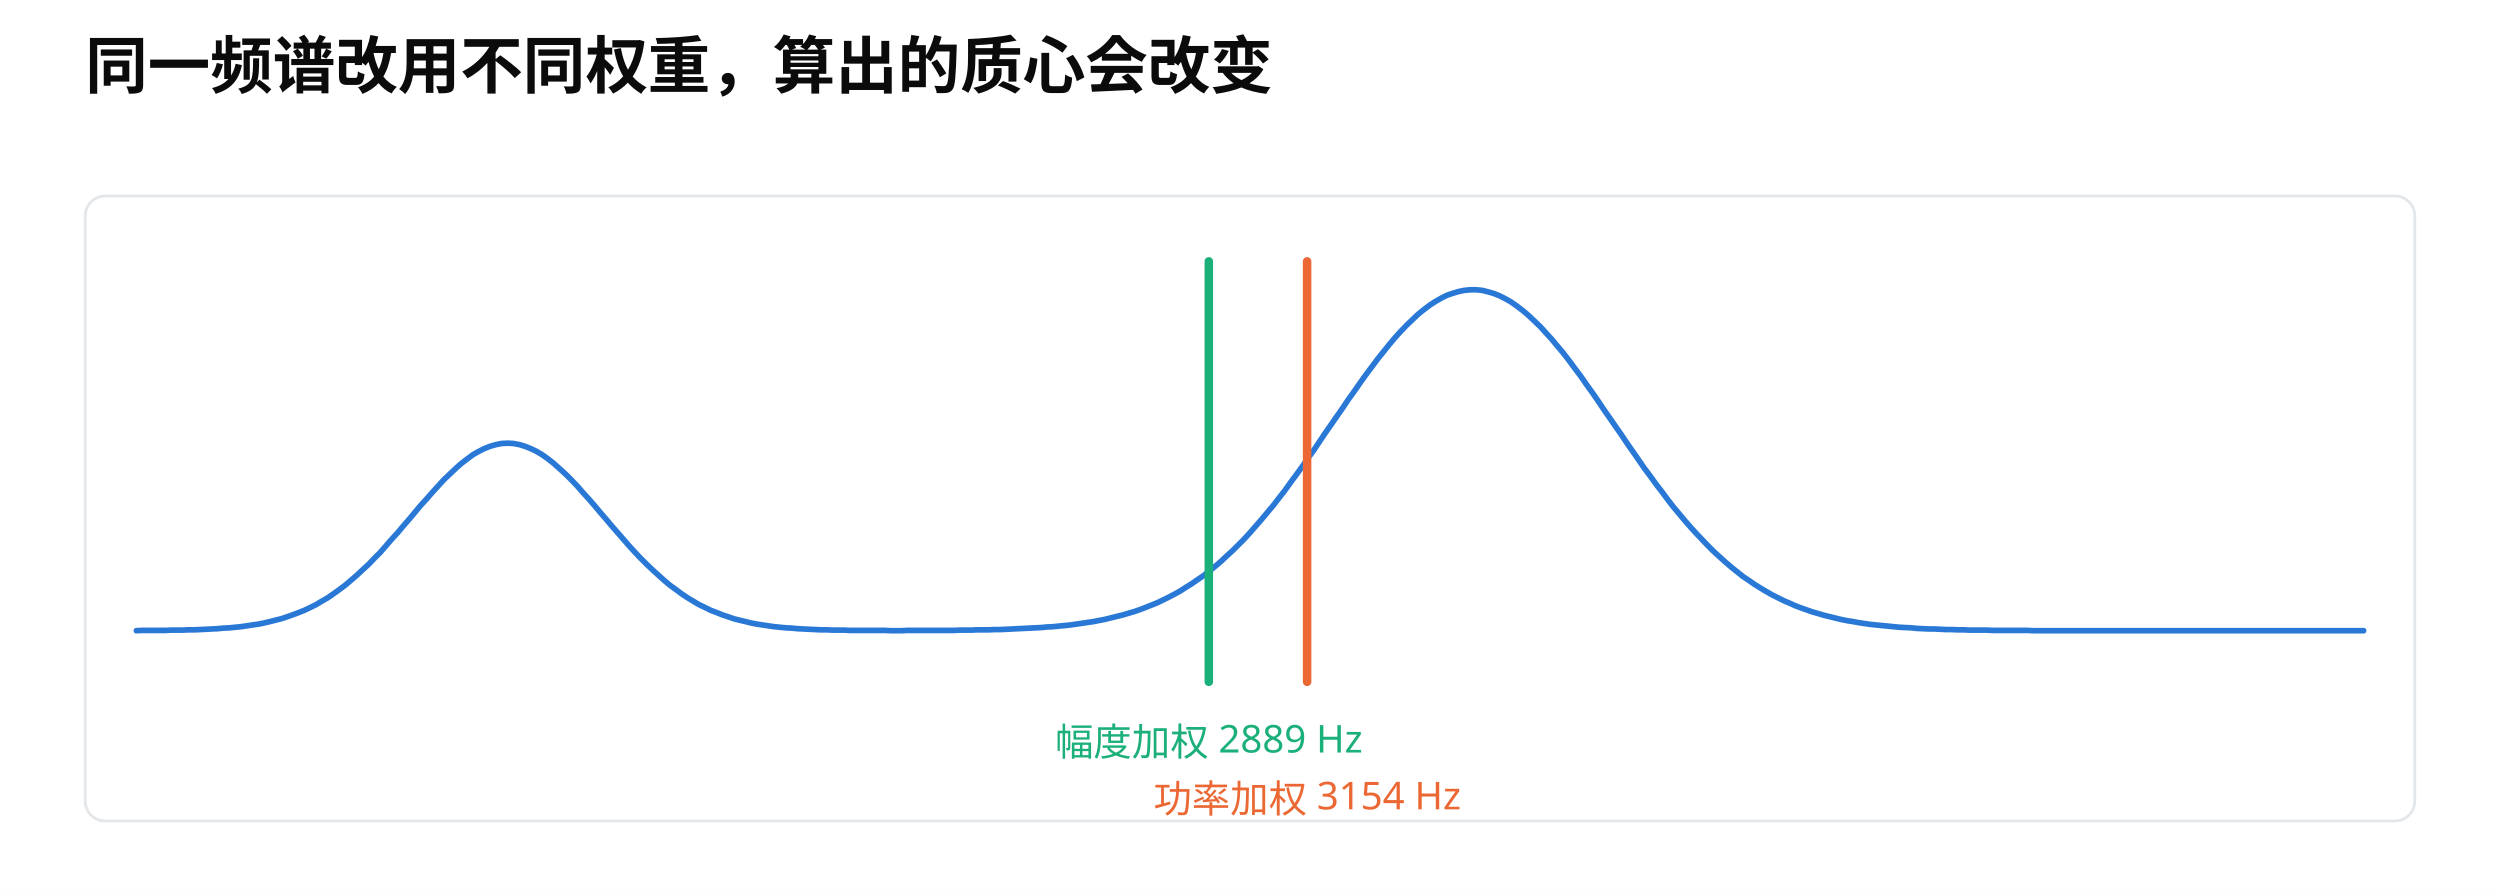
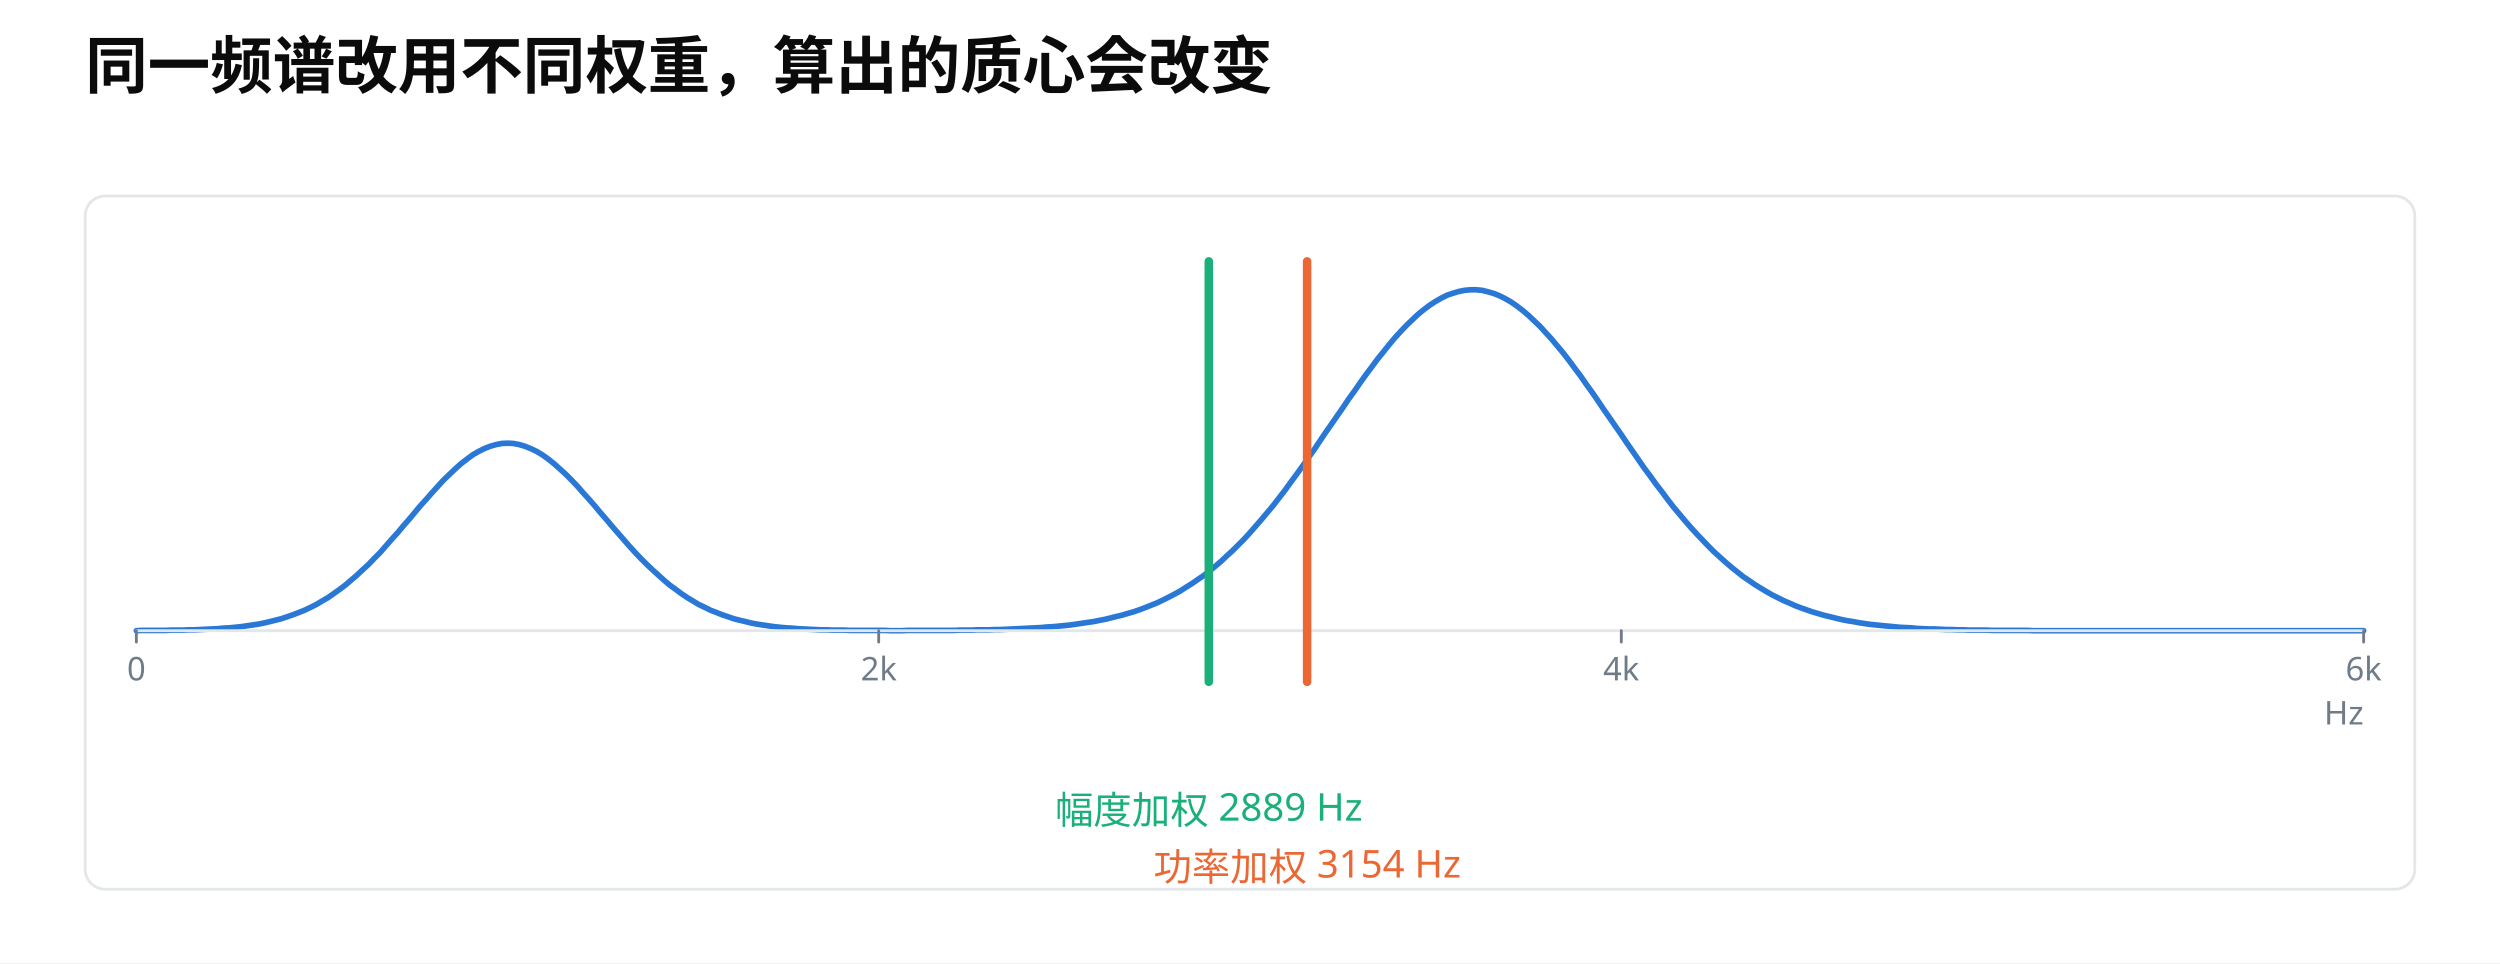
- <svg xmlns="http://www.w3.org/2000/svg" viewBox="0 0 880 315" width="880" height="315" font-family="Microsoft YaHei, PingFang SC, Noto Sans SC, Hiragino Sans GB, sans-serif" fill="#0b0b0b" role="img" aria-label="幅度加权与功率加权得到不同频谱质心">
-   <rect width="880" height="315" fill="#ffffff" />
+ <svg xmlns="http://www.w3.org/2000/svg" viewBox="0 0 880 339" width="880" height="339" font-family="Microsoft YaHei, PingFang SC, Noto Sans SC, Hiragino Sans GB, sans-serif" fill="#0b0b0b" role="img" aria-label="幅度加权与功率加权得到不同频谱质心">
+   <rect width="880" height="339" fill="#ffffff" />
  <text x="30" y="31" font-size="22" font-weight="700" fill="#0b0b0b" text-anchor="start">
    <tspan x="30" dy="0">同一频谱改用不同权重，算出的质心会改变</tspan>
  </text>
-   <rect x="30" y="69" width="820" height="220" rx="7" fill="#fff" stroke="#e3e7ea" stroke-width="1" />
+   <rect x="30" y="69" width="820" height="244" rx="7" fill="#fff" stroke="#e3e7ea" stroke-width="1" />
  <polyline points="48.0,222.0 50.0,221.9 52.1,221.9 54.1,221.9 56.2,221.9 58.2,221.9 60.3,221.8 62.3,221.8 64.3,221.8 66.4,221.7 68.4,221.7 70.5,221.6 72.5,221.5 74.5,221.4 76.6,221.3 78.6,221.1 80.7,221.0 82.7,220.8 84.8,220.6 86.8,220.3 88.8,220.0 90.9,219.7 92.9,219.3 95.0,218.8 97.0,218.3 99.0,217.8 101.1,217.1 103.1,216.4 105.2,215.6 107.2,214.8 109.3,213.8 111.3,212.8 113.3,211.6 115.4,210.4 117.4,209.0 119.5,207.5 121.5,206.0 123.5,204.3 125.6,202.5 127.6,200.6 129.7,198.7 131.7,196.6 133.8,194.5 135.8,192.2 137.8,189.9 139.9,187.6 141.9,185.2 144.0,182.8 146.0,180.4 148.0,178.0 150.1,175.7 152.1,173.4 154.2,171.1 156.2,168.9 158.3,166.9 160.3,165.0 162.3,163.2 164.4,161.6 166.4,160.1 168.5,158.9 170.5,157.9 172.5,157.1 174.6,156.5 176.6,156.1 178.7,156.0 180.7,156.1 182.8,156.5 184.8,157.1 186.8,157.9 188.9,158.9 190.9,160.1 193.0,161.6 195.0,163.2 197.0,165.0 199.1,166.9 201.1,168.9 203.2,171.1 205.2,173.4 207.3,175.7 209.3,178.0 211.3,180.4 213.4,182.8 215.4,185.2 217.5,187.6 219.5,189.9 221.5,192.2 223.6,194.5 225.6,196.6 227.7,198.7 229.7,200.6 231.8,202.5 233.8,204.3 235.8,206.0 237.9,207.5 239.9,209.0 242.0,210.4 244.0,211.6 246.0,212.8 248.1,213.8 250.1,214.8 252.2,215.6 254.2,216.4 256.3,217.1 258.3,217.8 260.3,218.3 262.4,218.8 264.4,219.3 266.5,219.7 268.5,220.0 270.5,220.3 272.6,220.6 274.6,220.8 276.7,221.0 278.7,221.1 280.8,221.3 282.8,221.4 284.8,221.5 286.9,221.6 288.9,221.7 291.0,221.7 293.0,221.8 295.0,221.8 297.1,221.8 299.1,221.9 301.2,221.9 303.2,221.9 305.3,221.9 307.3,221.9 309.3,221.9 311.4,221.9 313.4,222.0 315.5,222.0 317.5,222.0 319.5,221.9 321.6,221.9 323.6,221.9 325.7,221.9 327.7,221.9 329.8,221.9 331.8,221.9 333.8,221.9 335.9,221.9 337.9,221.8 340.0,221.8 342.0,221.8 344.0,221.7 346.1,221.7 348.1,221.7 350.2,221.6 352.2,221.6 354.3,221.5 356.3,221.4 358.3,221.3 360.4,221.2 362.4,221.1 364.5,221.0 366.5,220.9 368.5,220.7 370.6,220.6 372.6,220.4 374.7,220.2 376.7,220.0 378.8,219.7 380.8,219.4 382.8,219.1 384.9,218.8 386.9,218.4 389.0,218.0 391.0,217.5 393.0,217.0 395.1,216.5 397.1,215.9 399.2,215.3 401.2,214.6 403.3,213.8 405.3,213.0 407.3,212.2 409.4,211.2 411.4,210.2 413.5,209.1 415.5,208.0 417.5,206.7 419.6,205.4 421.6,204.0 423.7,202.6 425.7,201.0 427.8,199.3 429.8,197.6 431.8,195.7 433.9,193.8 435.9,191.8 438.0,189.7 440.0,187.5 442.0,185.2 444.1,182.8 446.1,180.4 448.2,177.9 450.2,175.3 452.3,172.6 454.3,169.8 456.3,167.1 458.4,164.2 460.4,161.3 462.5,158.4 464.5,155.4 466.5,152.4 468.6,149.4 470.6,146.5 472.7,143.5 474.7,140.5 476.8,137.6 478.8,134.7 480.8,131.9 482.9,129.1 484.9,126.4 487.0,123.8 489.0,121.3 491.0,118.9 493.1,116.6 495.1,114.5 497.2,112.5 499.2,110.6 501.3,108.9 503.3,107.4 505.3,106.1 507.4,104.9 509.4,103.9 511.5,103.2 513.5,102.6 515.5,102.2 517.6,102.0 519.6,102.0 521.7,102.2 523.7,102.7 525.8,103.3 527.8,104.1 529.8,105.1 531.9,106.3 533.9,107.7 536.0,109.3 538.0,111.0 540.0,112.9 542.1,114.9 544.1,117.1 546.2,119.4 548.2,121.8 550.3,124.3 552.3,126.9 554.3,129.6 556.4,132.4 558.4,135.3 560.5,138.2 562.5,141.1 564.5,144.1 566.6,147.1 568.6,150.0 570.7,153.0 572.7,156.0 574.8,159.0 576.8,161.9 578.8,164.8 580.9,167.6 582.9,170.4 585.0,173.1 587.0,175.8 589.0,178.4 591.1,180.9 593.1,183.3 595.2,185.7 597.2,187.9 599.3,190.1 601.3,192.2 603.3,194.2 605.4,196.1 607.4,197.9 609.5,199.7 611.5,201.3 613.5,202.9 615.6,204.3 617.6,205.7 619.7,207.0 621.7,208.2 623.8,209.4 625.8,210.4 627.8,211.4 629.9,212.3 631.9,213.2 634.0,214.0 636.0,214.7 638.0,215.4 640.1,216.0 642.1,216.6 644.2,217.1 646.2,217.6 648.3,218.1 650.3,218.5 652.3,218.8 654.4,219.2 656.4,219.5 658.5,219.8 660.5,220.0 662.5,220.2 664.6,220.4 666.6,220.6 668.7,220.8 670.7,220.9 672.8,221.0 674.8,221.2 676.8,221.3 678.9,221.4 680.9,221.4 683.0,221.5 685.0,221.6 687.0,221.6 689.1,221.7 691.1,221.7 693.2,221.8 695.2,221.8 697.3,221.8 699.3,221.8 701.3,221.9 703.4,221.9 705.4,221.9 707.5,221.9 709.5,221.9 711.5,221.9 713.6,221.9 715.6,222.0 717.7,222.0 719.7,222.0 721.8,222.0 723.8,222.0 725.8,222.0 727.9,222.0 729.9,222.0 732.0,222.0 734.0,222.0 736.0,222.0 738.1,222.0 740.1,222.0 742.2,222.0 744.2,222.0 746.3,222.0 748.3,222.0 750.3,222.0 752.4,222.0 754.4,222.0 756.5,222.0 758.5,222.0 760.5,222.0 762.6,222.0 764.6,222.0 766.7,222.0 768.7,222.0 770.8,222.0 772.8,222.0 774.8,222.0 776.9,222.0 778.9,222.0 781.0,222.0 783.0,222.0 785.0,222.0 787.1,222.0 789.1,222.0 791.2,222.0 793.2,222.0 795.3,222.0 797.3,222.0 799.3,222.0 801.4,222.0 803.4,222.0 805.5,222.0 807.5,222.0 809.5,222.0 811.6,222.0 813.6,222.0 815.7,222.0 817.7,222.0 819.8,222.0 821.8,222.0 823.8,222.0 825.9,222.0 827.9,222.0 830.0,222.0 832.0,222.0" fill="none" stroke="#2a78d6" stroke-width="2" stroke-linejoin="round" stroke-linecap="round" />
+   <line x1="48.0" y1="222.0" x2="832.0" y2="222.0" stroke="#e3e7ea" stroke-width="1" stroke-linecap="round" />
+   <line x1="48.0" y1="222.0" x2="48.0" y2="226.0" stroke="#6f7b89" stroke-width="1" stroke-linecap="round" />
+   <text x="48" y="239.5" font-size="11.5" font-weight="400" fill="#6f7b89" text-anchor="middle">0</text>
+   <line x1="309.3" y1="222.0" x2="309.3" y2="226.0" stroke="#6f7b89" stroke-width="1" stroke-linecap="round" />
+   <text x="309.333" y="239.5" font-size="11.5" font-weight="400" fill="#6f7b89" text-anchor="middle">2k</text>
+   <line x1="570.7" y1="222.0" x2="570.7" y2="226.0" stroke="#6f7b89" stroke-width="1" stroke-linecap="round" />
+   <text x="570.667" y="239.5" font-size="11.5" font-weight="400" fill="#6f7b89" text-anchor="middle">4k</text>
+   <line x1="832.0" y1="222.0" x2="832.0" y2="226.0" stroke="#6f7b89" stroke-width="1" stroke-linecap="round" />
+   <text x="832" y="239.5" font-size="11.5" font-weight="400" fill="#6f7b89" text-anchor="middle">6k</text>
+   <text x="832" y="255" font-size="11.5" font-weight="400" fill="#6f7b89" text-anchor="end">Hz</text>
  <line x1="425.5" y1="92.0" x2="425.5" y2="240.0" stroke="#1baf7a" stroke-width="3" stroke-linecap="round" />
  <line x1="460.1" y1="92.0" x2="460.1" y2="240.0" stroke="#eb6834" stroke-width="3" stroke-linecap="round" />
-   <text x="425.515" y="266" font-size="13.5" font-weight="400" fill="#1baf7a" text-anchor="middle">幅度加权 2889 Hz</text>
-   <text x="460.142" y="286" font-size="13.5" font-weight="400" fill="#eb6834" text-anchor="middle">功率加权 3154 Hz</text>
+   <text x="425.515" y="290" font-size="13.5" font-weight="400" fill="#1baf7a" text-anchor="middle">幅度加权 2889 Hz</text>
+   <text x="460.142" y="310" font-size="13.5" font-weight="400" fill="#eb6834" text-anchor="middle">功率加权 3154 Hz</text>
</svg>
